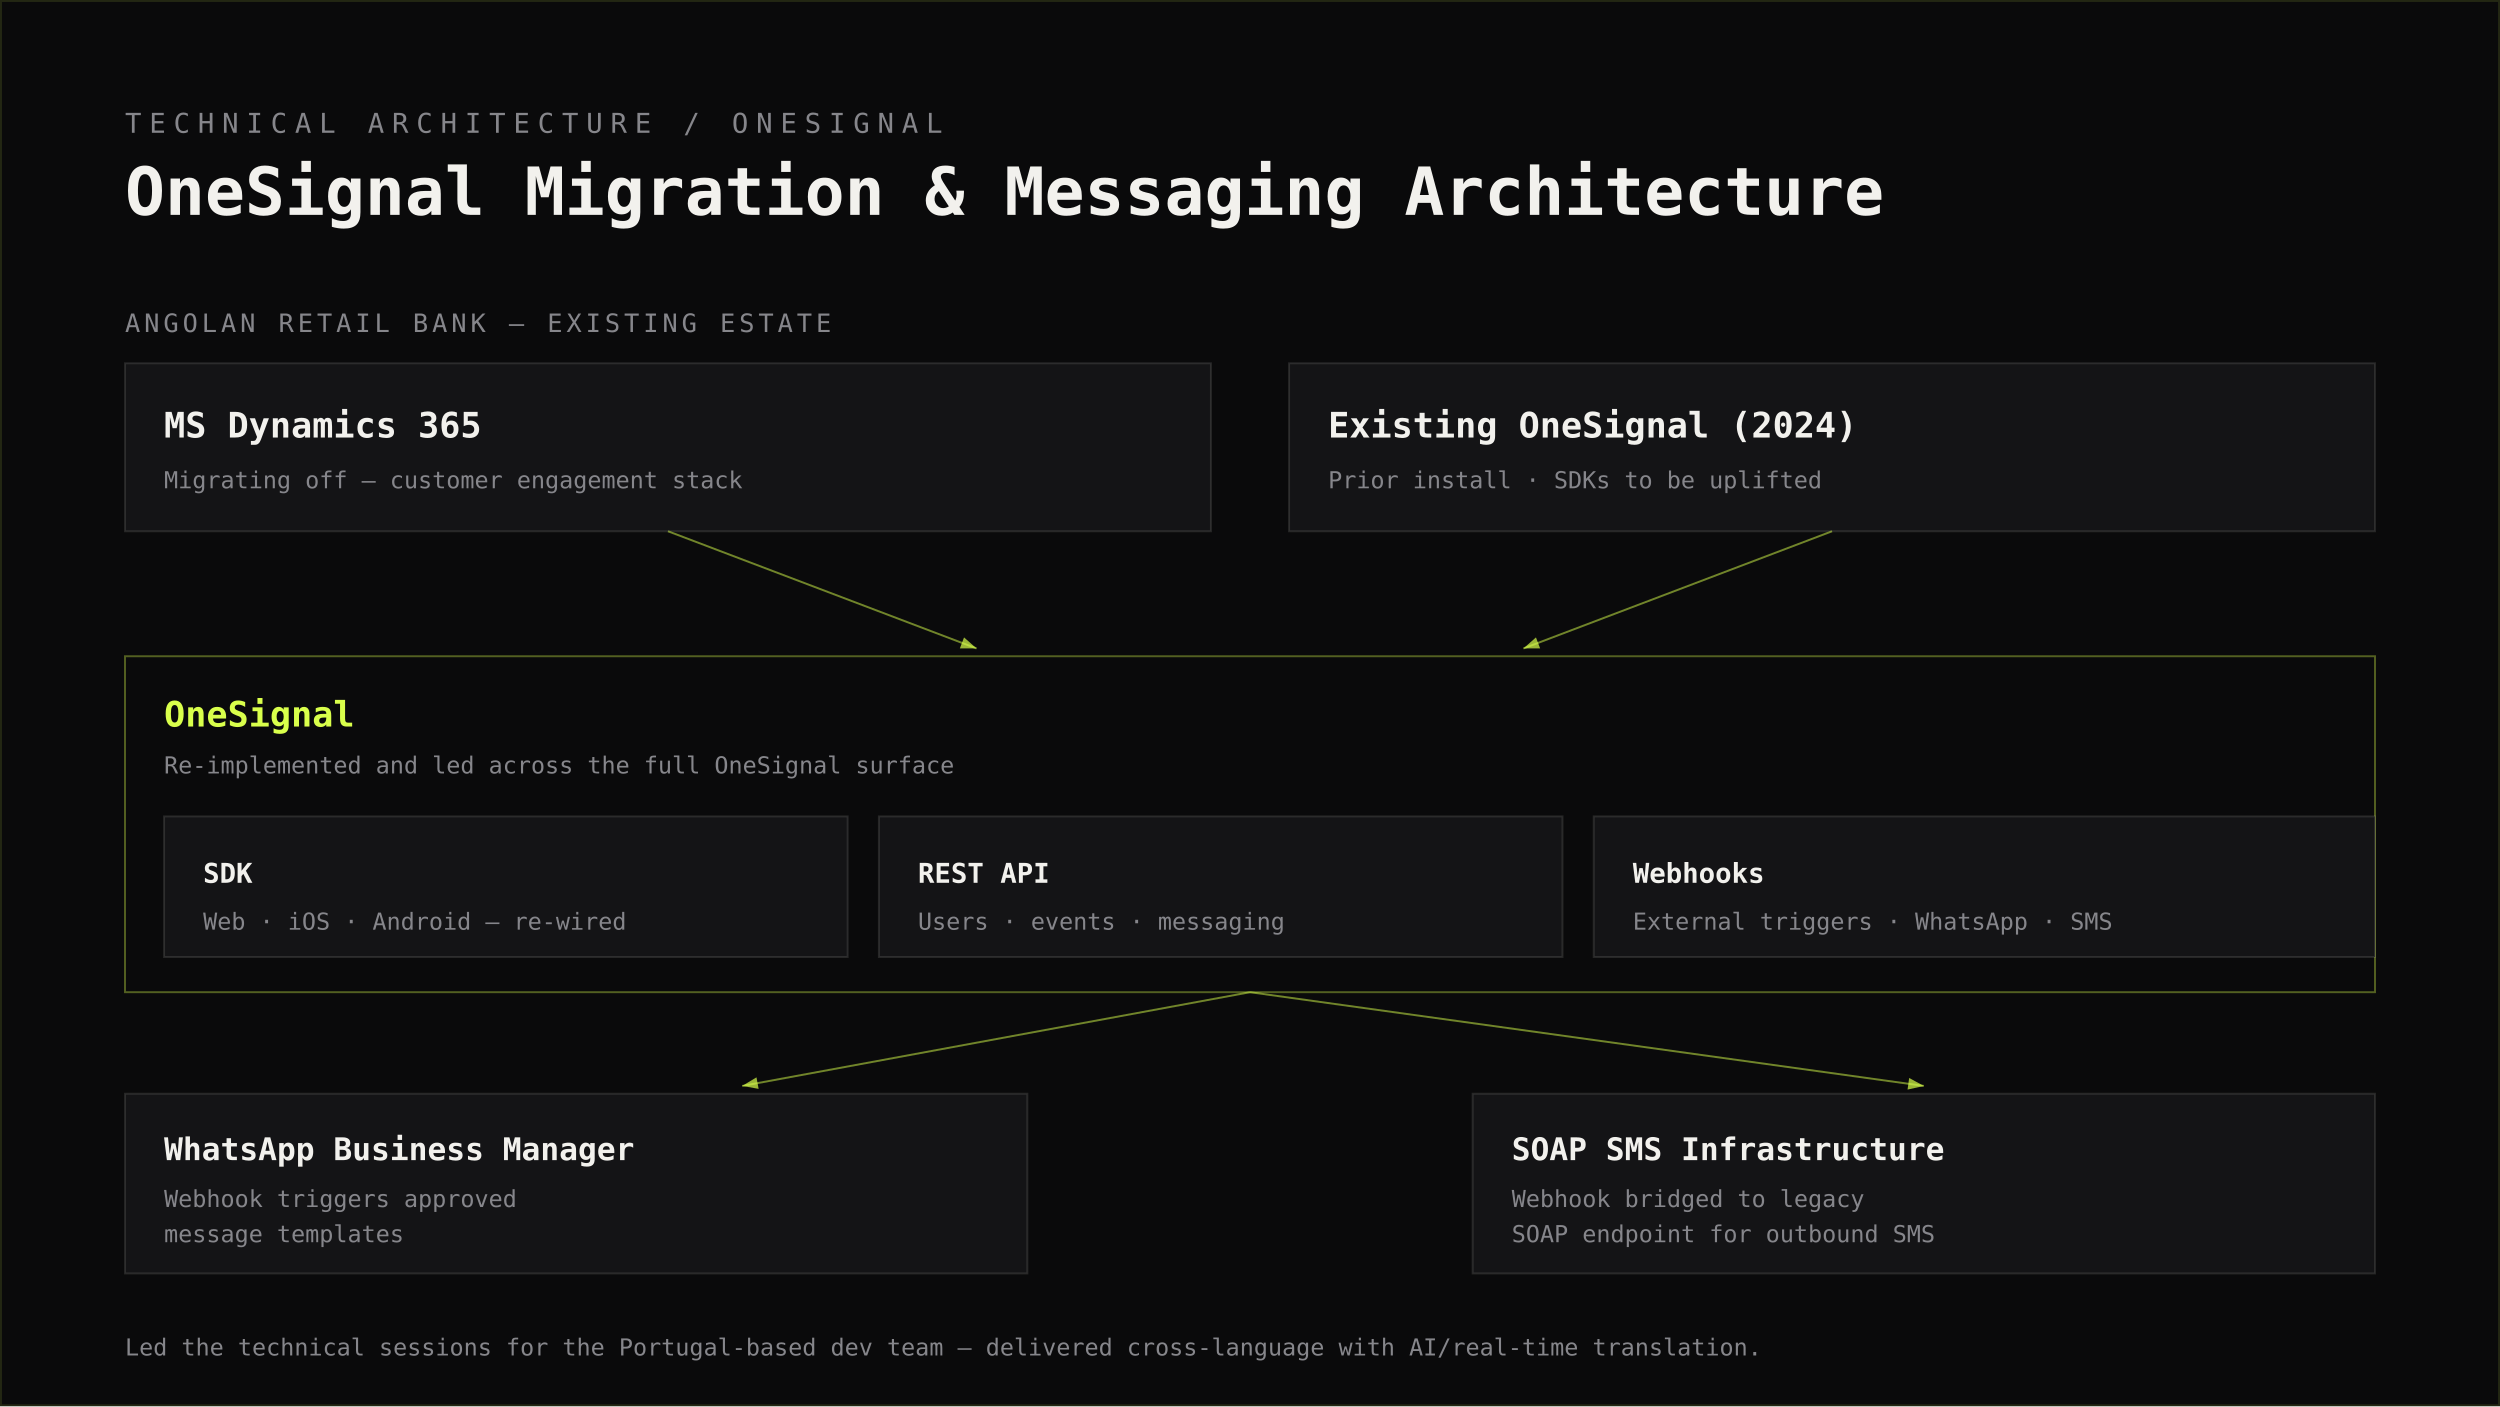
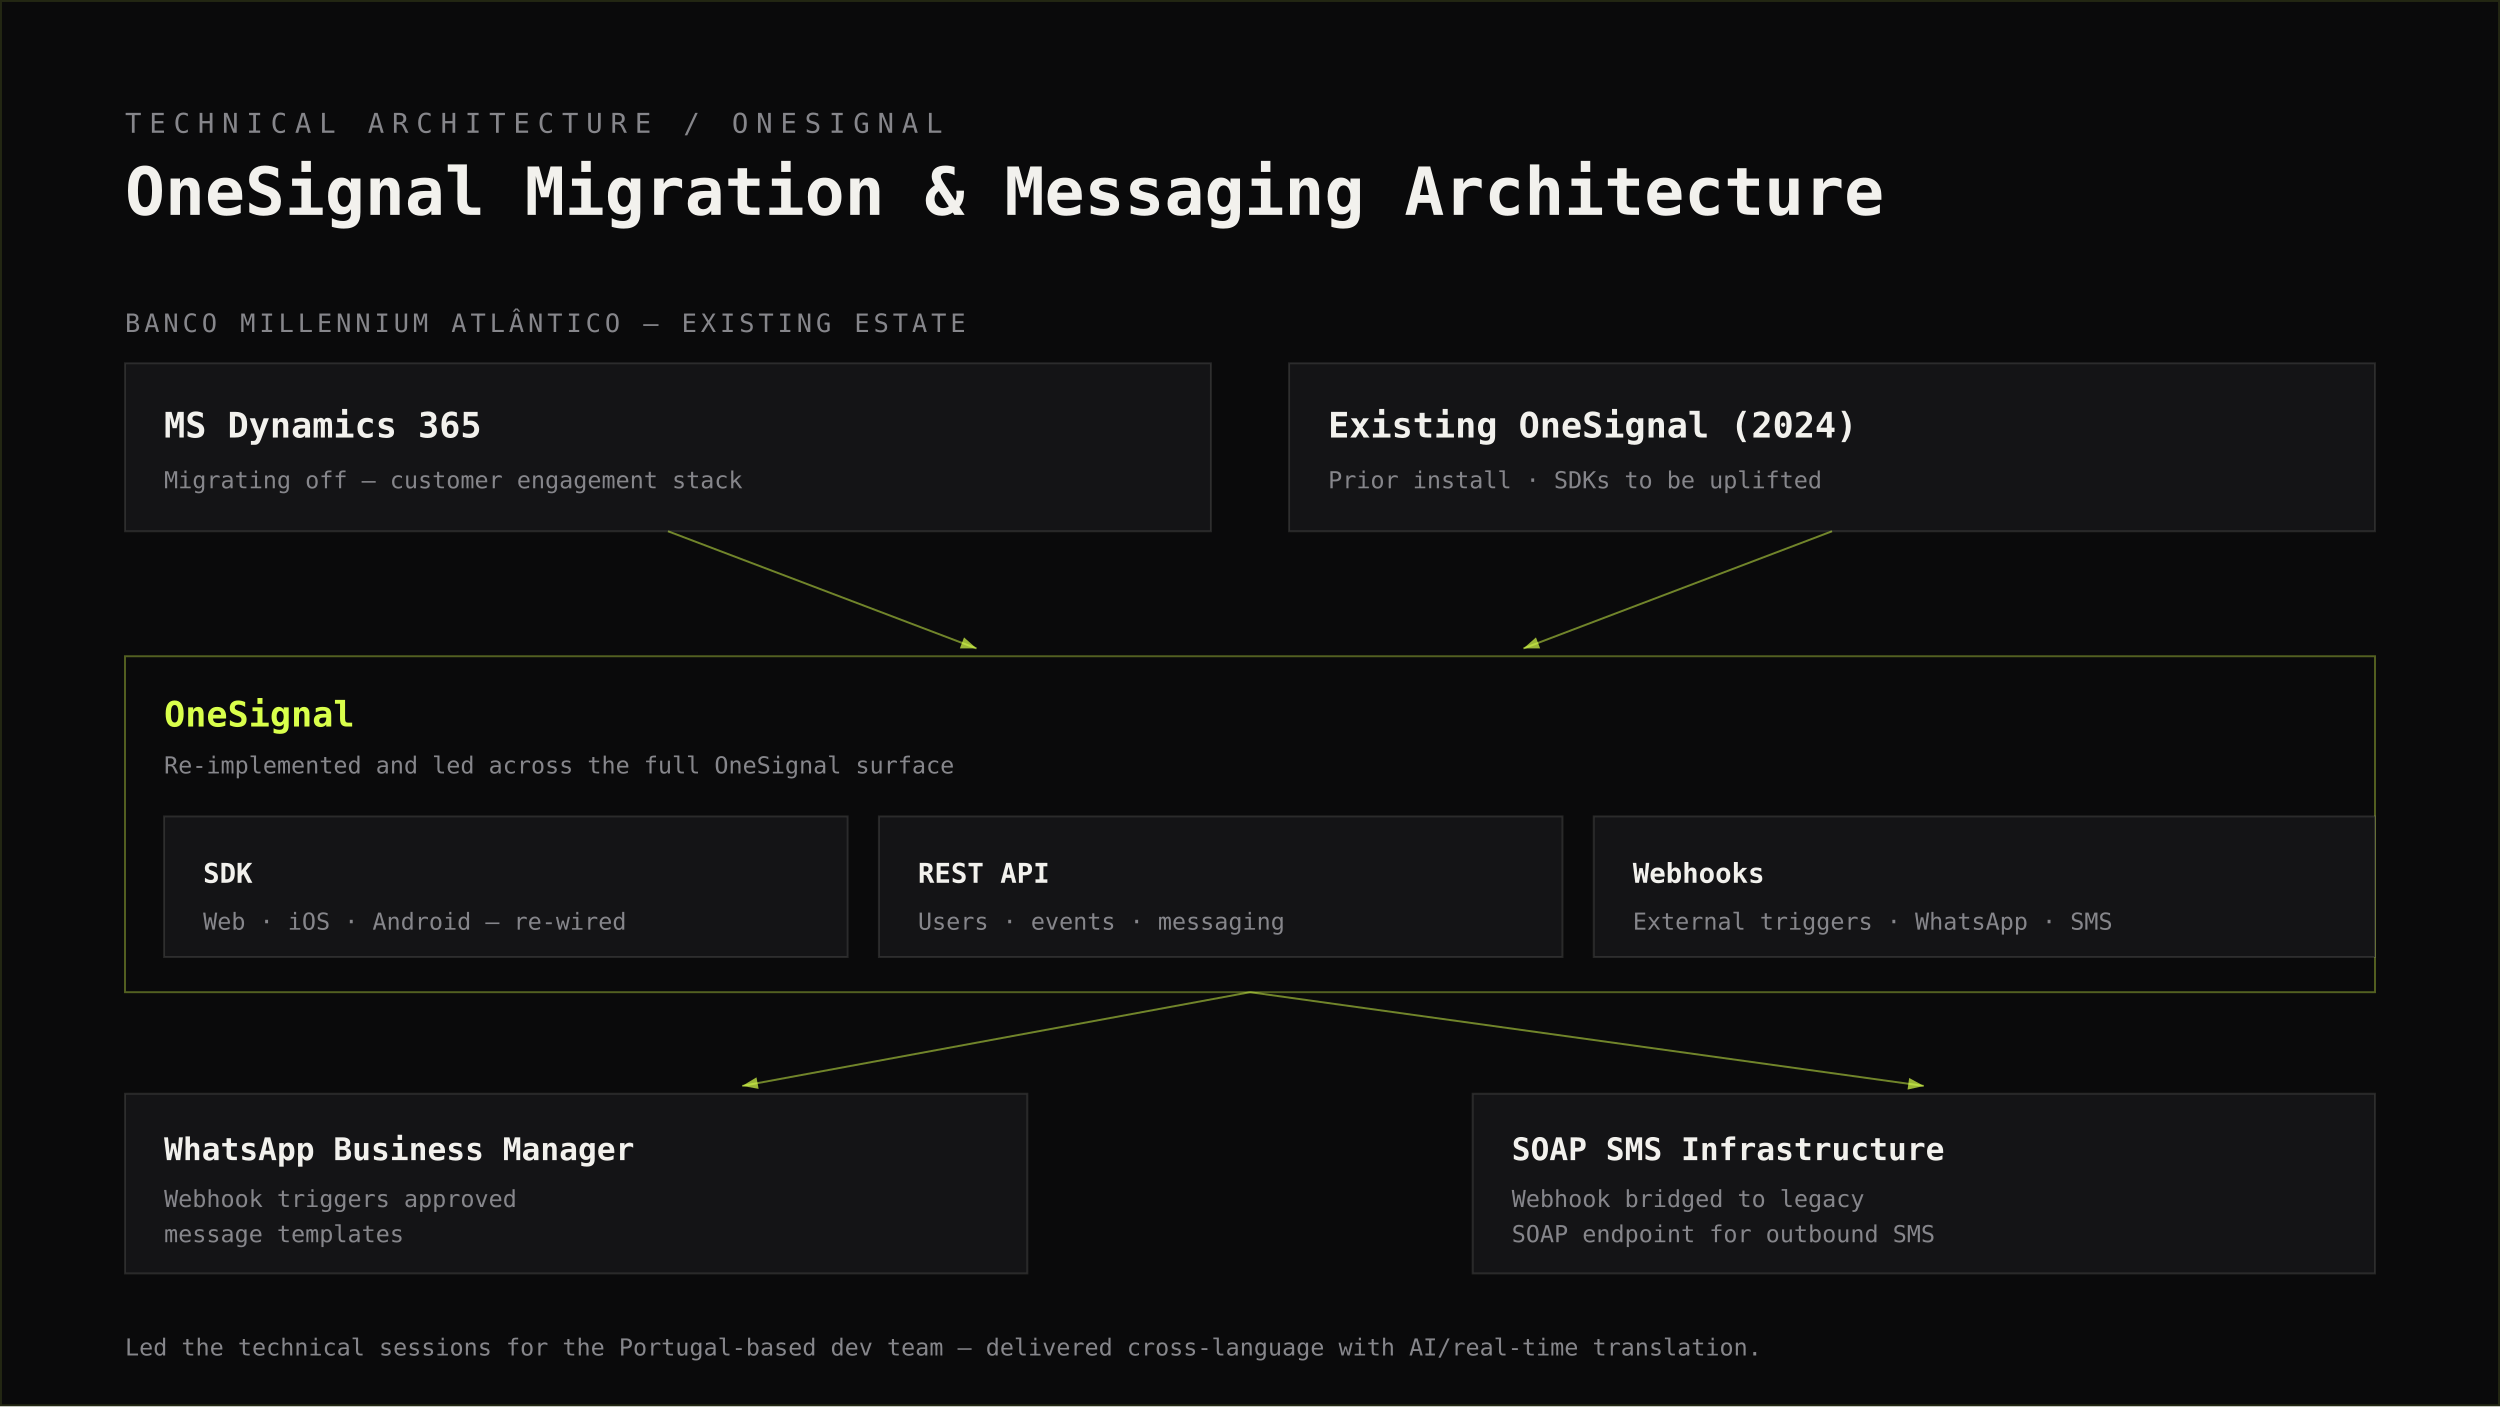
<svg xmlns="http://www.w3.org/2000/svg" viewBox="0 0 1280 720" font-family="ui-monospace, SFMono-Regular, Menlo, monospace">
  <rect width="1280" height="720" fill="#0A0A0B" />
  <rect x="0.5" y="0.5" width="1279" height="719" fill="none" stroke="#D9FF4B" stroke-opacity="0.12" />
  <text x="64" y="68" fill="#86868B" font-size="14" letter-spacing="4">TECHNICAL ARCHITECTURE / ONESIGNAL</text>
  <text x="64" y="110" fill="#F2F1ED" font-size="34" font-weight="600">OneSignal Migration &amp; Messaging Architecture</text>
  <defs>
    <marker id="arrow" markerWidth="10" markerHeight="10" refX="8" refY="3" orient="auto">
      <path d="M0,0 L8,3 L0,6 Z" fill="#D9FF4B" fill-opacity="0.7" />
    </marker>
  </defs>
-   <text x="64" y="170" fill="#86868B" font-size="13" letter-spacing="2">ANGOLAN RETAIL BANK — EXISTING ESTATE</text>
+   <text x="64" y="170" fill="#86868B" font-size="13" letter-spacing="2">BANCO MILLENNIUM ATLÂNTICO — EXISTING ESTATE</text>
  <g>
    <rect x="64" y="186" width="556" height="86" fill="#141416" stroke="#F2F1ED" stroke-opacity="0.12" />
    <text x="84" y="224" fill="#F2F1ED" font-size="18" font-weight="600">MS Dynamics 365</text>
    <text x="84" y="250" fill="#86868B" font-size="12">Migrating off — customer engagement stack</text>
    <rect x="660" y="186" width="556" height="86" fill="#141416" stroke="#F2F1ED" stroke-opacity="0.12" />
    <text x="680" y="224" fill="#F2F1ED" font-size="18" font-weight="600">Existing OneSignal (2024)</text>
    <text x="680" y="250" fill="#86868B" font-size="12">Prior install · SDKs to be uplifted</text>
  </g>
  <line x1="342" y1="272" x2="500" y2="332" stroke="#D9FF4B" stroke-opacity="0.5" marker-end="url(#arrow)" />
  <line x1="938" y1="272" x2="780" y2="332" stroke="#D9FF4B" stroke-opacity="0.5" marker-end="url(#arrow)" />
  <rect x="64" y="336" width="1152" height="172" fill="#0A0A0B" stroke="#D9FF4B" stroke-opacity="0.35" />
  <text x="84" y="372" fill="#D9FF4B" font-size="18" font-weight="600">OneSignal</text>
  <text x="84" y="396" fill="#86868B" font-size="12">Re-implemented and led across the full OneSignal surface</text>
  <g font-size="14">
    <rect x="84" y="418" width="350" height="72" fill="#141416" stroke="#F2F1ED" stroke-opacity="0.12" />
    <text x="104" y="452" fill="#F2F1ED" font-weight="600">SDK</text>
    <text x="104" y="476" fill="#86868B" font-size="12">Web · iOS · Android — re-wired</text>
    <rect x="450" y="418" width="350" height="72" fill="#141416" stroke="#F2F1ED" stroke-opacity="0.12" />
    <text x="470" y="452" fill="#F2F1ED" font-weight="600">REST API</text>
    <text x="470" y="476" fill="#86868B" font-size="12">Users · events · messaging</text>
    <rect x="816" y="418" width="400" height="72" fill="#141416" stroke="#F2F1ED" stroke-opacity="0.12" />
    <text x="836" y="452" fill="#F2F1ED" font-weight="600">Webhooks</text>
    <text x="836" y="476" fill="#86868B" font-size="12">External triggers · WhatsApp · SMS</text>
  </g>
  <line x1="640" y1="508" x2="380" y2="556" stroke="#D9FF4B" stroke-opacity="0.5" marker-end="url(#arrow)" />
  <line x1="640" y1="508" x2="985" y2="556" stroke="#D9FF4B" stroke-opacity="0.5" marker-end="url(#arrow)" />
  <rect x="64" y="560" width="462" height="92" fill="#141416" stroke="#F2F1ED" stroke-opacity="0.12" />
  <text x="84" y="594" fill="#F2F1ED" font-size="16" font-weight="600">WhatsApp Business Manager</text>
  <text x="84" y="618" fill="#86868B" font-size="12">Webhook triggers approved</text>
  <text x="84" y="636" fill="#86868B" font-size="12">message templates</text>
  <rect x="754" y="560" width="462" height="92" fill="#141416" stroke="#F2F1ED" stroke-opacity="0.12" />
  <text x="774" y="594" fill="#F2F1ED" font-size="16" font-weight="600">SOAP SMS Infrastructure</text>
  <text x="774" y="618" fill="#86868B" font-size="12">Webhook bridged to legacy</text>
  <text x="774" y="636" fill="#86868B" font-size="12">SOAP endpoint for outbound SMS</text>
  <text x="64" y="694" fill="#86868B" font-size="12">Led the technical sessions for the Portugal-based dev team — delivered cross-language with AI/real-time translation.</text>
</svg>
